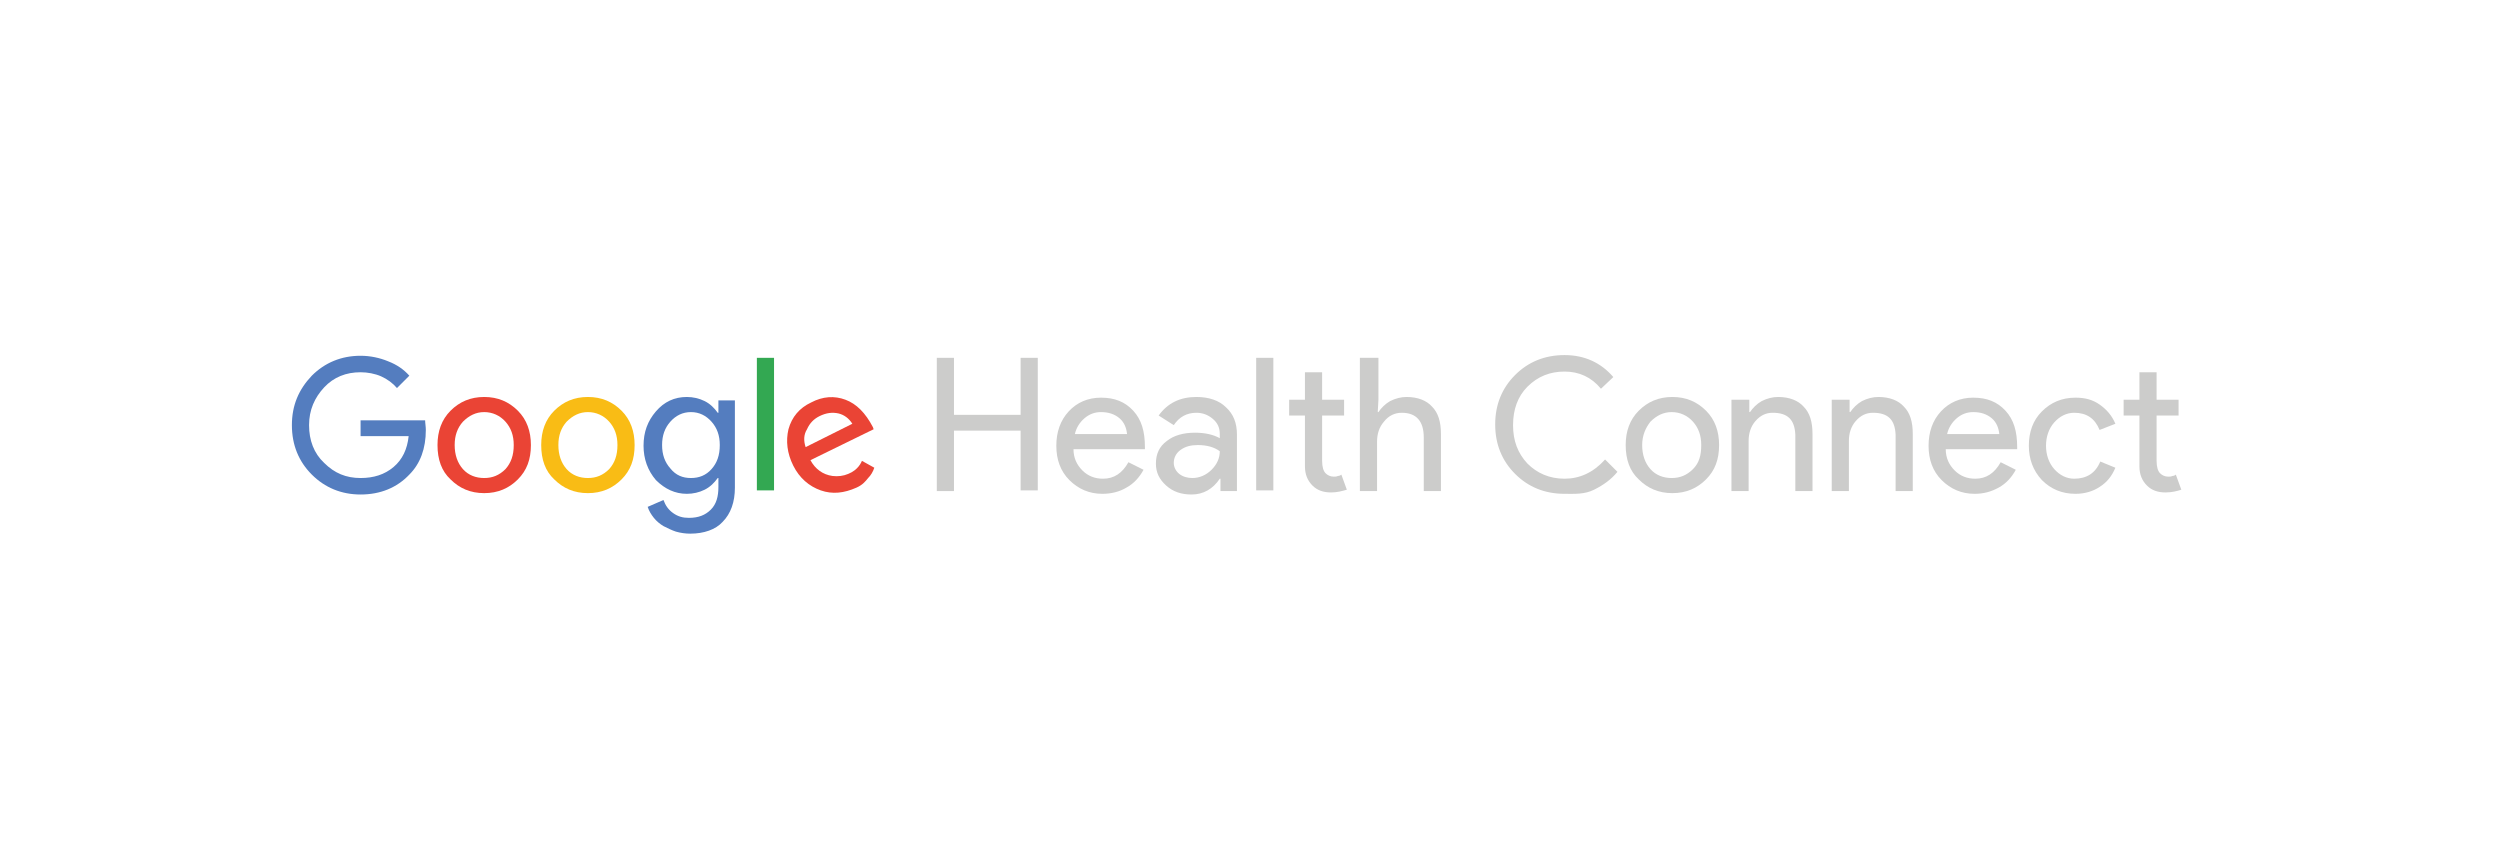
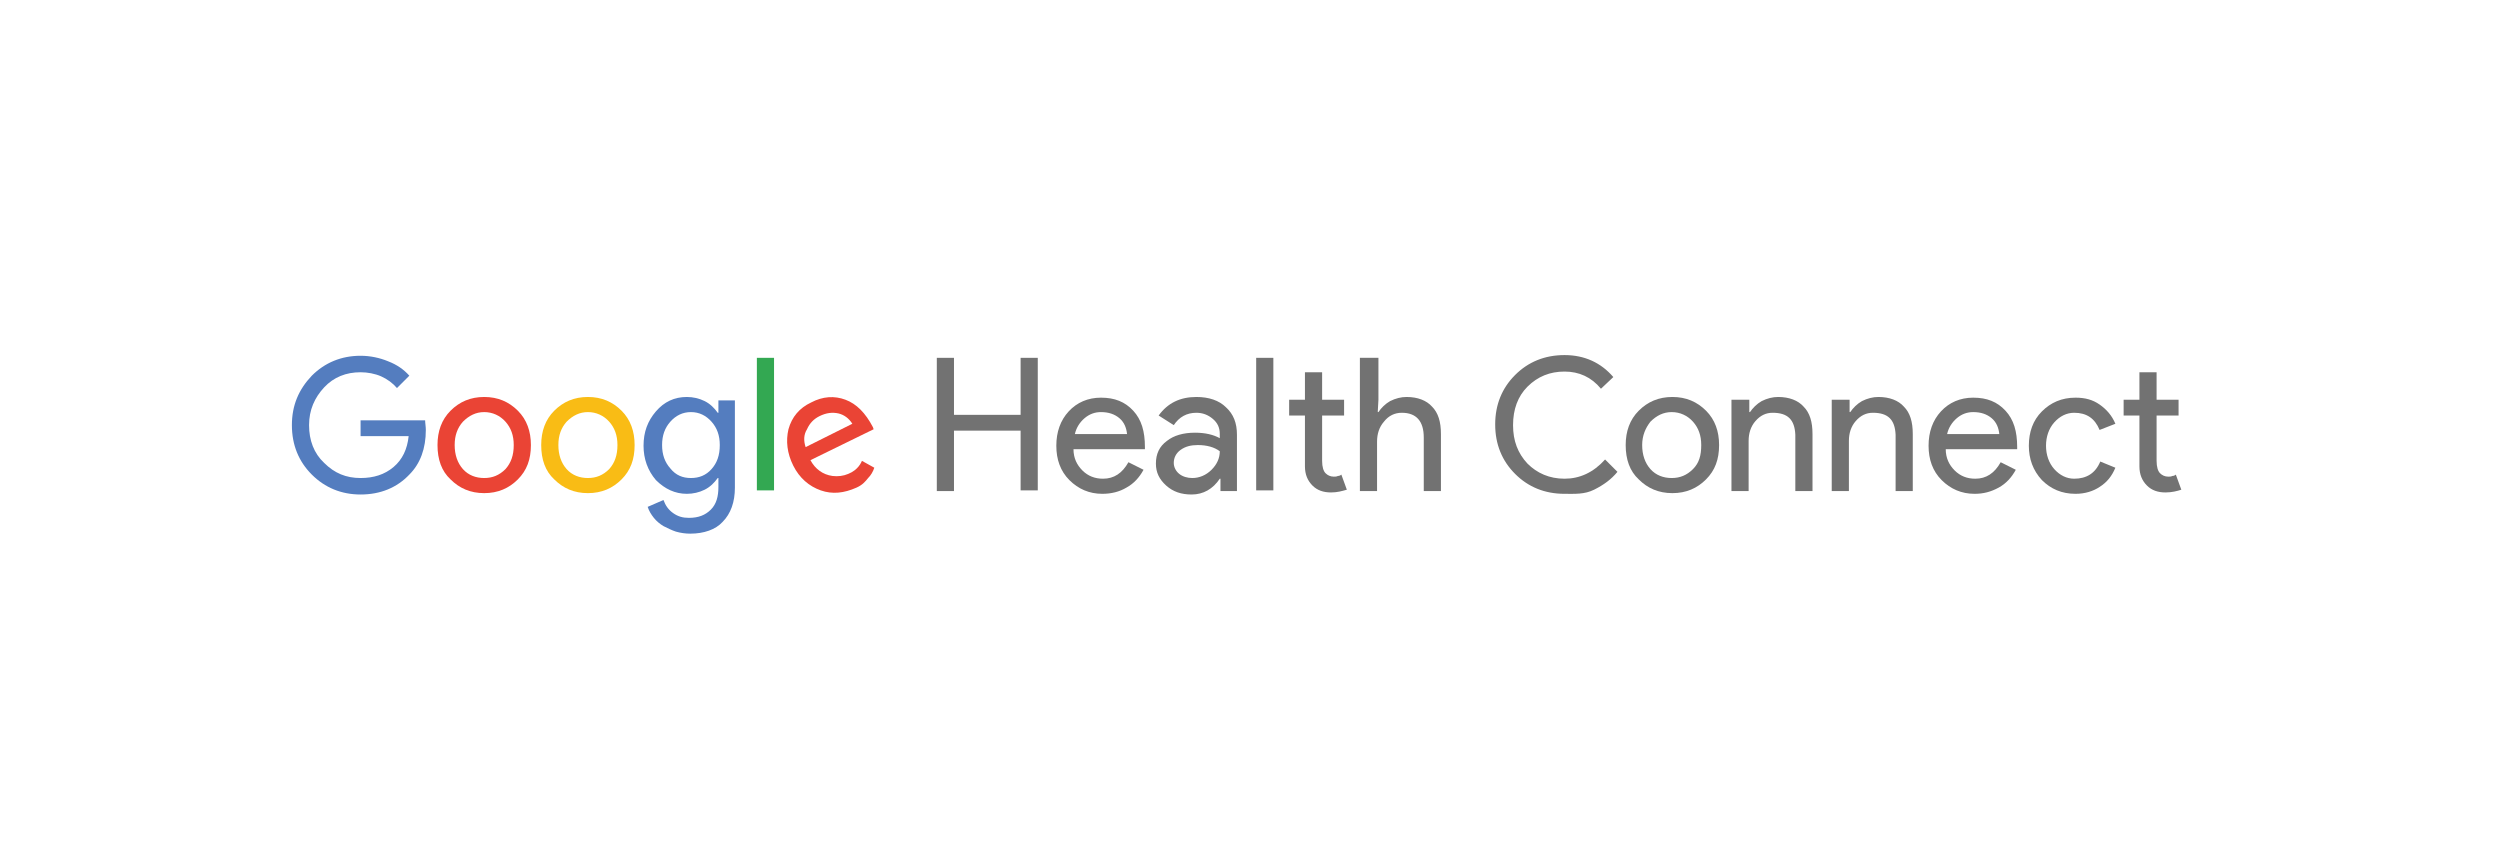
<svg xmlns="http://www.w3.org/2000/svg" version="1.1" id="Layer_1" x="0px" y="0px" viewBox="0 0 364 124" style="enable-background:new 0 0 364 124;" xml:space="preserve">
  <style type="text/css">
	.st0{fill:none;}
	.st1{fill:#547DBF;}
	.st2{fill:#EA4435;}
	.st3{fill:#F9BC15;}
	.st4{fill:#33A852;}
- 	.st5{fill:#CCCCCB;}
+ 	.st5{fill:#727272;}
</style>
  <rect class="st0" width="364" height="123" />
  <g>
-     <path class="st1" d="M62,62.6c0,2.7-0.8,4.9-2.4,6.5c-1.8,1.9-4.2,2.9-7.1,2.9c-2.8,0-5.2-1-7.1-2.9s-2.9-4.3-2.9-7.2   s1-5.2,2.9-7.2c1.9-1.9,4.3-2.9,7.1-2.9c1.4,0,2.8,0.3,4,0.8c1.3,0.5,2.3,1.2,3.1,2.1l-1.8,1.8c-0.6-0.7-1.4-1.3-2.3-1.7   c-0.9-0.4-2-0.6-3-0.6c-2.1,0-3.9,0.7-5.3,2.2c-1.4,1.5-2.2,3.3-2.2,5.5s0.7,4.1,2.2,5.5c1.5,1.5,3.2,2.2,5.3,2.2   c1.9,0,3.5-0.5,4.8-1.6c1.3-1.1,2-2.6,2.2-4.5h-7v-2.3h9.4C61.9,61.6,62,62.1,62,62.6z" />
-     <path class="st2" d="M63.7,64.8c0-2,0.6-3.7,1.9-5c1.3-1.3,2.9-2,4.9-2c2,0,3.6,0.7,4.9,2c1.3,1.3,1.9,3,1.9,5c0,2.1-0.6,3.7-1.9,5   c-1.3,1.3-2.9,2-4.9,2c-2,0-3.6-0.7-4.9-2C64.3,68.6,63.7,66.9,63.7,64.8z M66.2,64.8c0,1.4,0.4,2.6,1.2,3.5   c0.8,0.9,1.9,1.3,3.1,1.3c1.2,0,2.2-0.4,3.1-1.3c0.8-0.9,1.2-2,1.2-3.5c0-1.4-0.4-2.5-1.2-3.4c-0.8-0.9-1.9-1.4-3.1-1.4   c-1.2,0-2.2,0.5-3.1,1.4C66.6,62.3,66.2,63.4,66.2,64.8z" />
-     <path class="st3" d="M78.8,64.8c0-2,0.6-3.7,1.9-5c1.3-1.3,2.9-2,4.9-2c2,0,3.6,0.7,4.9,2c1.3,1.3,1.9,3,1.9,5c0,2.1-0.6,3.7-1.9,5   c-1.3,1.3-2.9,2-4.9,2c-2,0-3.6-0.7-4.9-2C79.4,68.6,78.8,66.9,78.8,64.8z M81.3,64.8c0,1.4,0.4,2.6,1.2,3.5   c0.8,0.9,1.9,1.3,3.1,1.3c1.2,0,2.2-0.4,3.1-1.3c0.8-0.9,1.2-2,1.2-3.5c0-1.4-0.4-2.5-1.2-3.4c-0.8-0.9-1.9-1.4-3.1-1.4   c-1.2,0-2.2,0.5-3.1,1.4C81.7,62.3,81.3,63.4,81.3,64.8z" />
-     <path class="st1" d="M100.5,77.7c-0.7,0-1.4-0.1-2.1-0.3c-0.6-0.2-1.2-0.5-1.8-0.8c-0.5-0.3-1-0.7-1.4-1.2c-0.4-0.5-0.7-1-0.9-1.6   l2.3-1c0.3,0.8,0.7,1.4,1.4,1.9c0.7,0.5,1.4,0.7,2.3,0.7c1.4,0,2.4-0.4,3.2-1.2c0.8-0.8,1.1-1.9,1.1-3.3v-1.3h-0.1   c-0.5,0.7-1.1,1.3-1.9,1.7s-1.7,0.6-2.6,0.6c-1.7,0-3.2-0.7-4.5-2c-1.2-1.4-1.8-3.1-1.8-5c0-2,0.6-3.6,1.8-5   c1.2-1.4,2.7-2.1,4.5-2.1c0.9,0,1.8,0.2,2.6,0.6c0.8,0.4,1.4,1,1.9,1.7h0.1v-1.8h2.4v12.7c0,2.1-0.6,3.8-1.8,5   C104.2,77.1,102.5,77.7,100.5,77.7z M100.6,69.6c1.2,0,2.2-0.4,3-1.3c0.8-0.9,1.2-2,1.2-3.5c0-1.4-0.4-2.5-1.2-3.4   c-0.8-0.9-1.8-1.4-3-1.4c-1.2,0-2.2,0.5-3,1.4c-0.8,0.9-1.2,2-1.2,3.4c0,1.4,0.4,2.5,1.2,3.4C98.4,69.2,99.4,69.6,100.6,69.6z" />
+     <path class="st1" d="M62,62.6c0,2.7-0.8,4.9-2.4,6.5C57.8,71,55.4,72,52.5,72c-2.8,0-5.2-1-7.1-2.9s-2.9-4.3-2.9-7.2s1-5.2,2.9-7.2   c1.9-1.9,4.3-2.9,7.1-2.9c1.4,0,2.8,0.3,4,0.8c1.3,0.5,2.3,1.2,3.1,2.1l-1.8,1.8c-0.6-0.7-1.4-1.3-2.3-1.7c-0.9-0.4-2-0.6-3-0.6   c-2.1,0-3.9,0.7-5.3,2.2c-1.4,1.5-2.2,3.3-2.2,5.5c0,2.2,0.7,4.1,2.2,5.5c1.5,1.5,3.2,2.2,5.3,2.2c1.9,0,3.5-0.5,4.8-1.6   s2-2.6,2.2-4.5h-7v-2.3h9.4C61.9,61.6,62,62.1,62,62.6z" />
+     <path class="st2" d="M63.7,64.8c0-2,0.6-3.7,1.9-5c1.3-1.3,2.9-2,4.9-2s3.6,0.7,4.9,2s1.9,3,1.9,5c0,2.1-0.6,3.7-1.9,5   s-2.9,2-4.9,2s-3.6-0.7-4.9-2C64.3,68.6,63.7,66.9,63.7,64.8z M66.2,64.8c0,1.4,0.4,2.6,1.2,3.5c0.8,0.9,1.9,1.3,3.1,1.3   s2.2-0.4,3.1-1.3c0.8-0.9,1.2-2,1.2-3.5c0-1.4-0.4-2.5-1.2-3.4c-0.8-0.9-1.9-1.4-3.1-1.4s-2.2,0.5-3.1,1.4   C66.6,62.3,66.2,63.4,66.2,64.8z" />
+     <path class="st3" d="M78.8,64.8c0-2,0.6-3.7,1.9-5s2.9-2,4.9-2s3.6,0.7,4.9,2s1.9,3,1.9,5c0,2.1-0.6,3.7-1.9,5s-2.9,2-4.9,2   s-3.6-0.7-4.9-2C79.4,68.6,78.8,66.9,78.8,64.8z M81.3,64.8c0,1.4,0.4,2.6,1.2,3.5c0.8,0.9,1.9,1.3,3.1,1.3s2.2-0.4,3.1-1.3   c0.8-0.9,1.2-2,1.2-3.5c0-1.4-0.4-2.5-1.2-3.4c-0.8-0.9-1.9-1.4-3.1-1.4s-2.2,0.5-3.1,1.4C81.7,62.3,81.3,63.4,81.3,64.8z" />
+     <path class="st1" d="M100.5,77.7c-0.7,0-1.4-0.1-2.1-0.3c-0.6-0.2-1.2-0.5-1.8-0.8c-0.5-0.3-1-0.7-1.4-1.2s-0.7-1-0.9-1.6l2.3-1   c0.3,0.8,0.7,1.4,1.4,1.9c0.7,0.5,1.4,0.7,2.3,0.7c1.4,0,2.4-0.4,3.2-1.2c0.8-0.8,1.1-1.9,1.1-3.3v-1.3h-0.1   c-0.5,0.7-1.1,1.3-1.9,1.7s-1.7,0.6-2.6,0.6c-1.7,0-3.2-0.7-4.5-2c-1.2-1.4-1.8-3.1-1.8-5c0-2,0.6-3.6,1.8-5   c1.2-1.4,2.7-2.1,4.5-2.1c0.9,0,1.8,0.2,2.6,0.6c0.8,0.4,1.4,1,1.9,1.7h0.1v-1.8h2.4V71c0,2.1-0.6,3.8-1.8,5   C104.2,77.1,102.5,77.7,100.5,77.7z M100.6,69.6c1.2,0,2.2-0.4,3-1.3s1.2-2,1.2-3.5c0-1.4-0.4-2.5-1.2-3.4c-0.8-0.9-1.8-1.4-3-1.4   s-2.2,0.5-3,1.4s-1.2,2-1.2,3.4s0.4,2.5,1.2,3.4C98.4,69.2,99.4,69.6,100.6,69.6z" />
    <path class="st4" d="M112.7,52.1v19.3h-2.5V52.1H112.7z" />
-     <path class="st2" d="M124.7,71c-1.8,0.8-3.5,1-5.2,0.4c-1.7-0.6-3.1-1.8-4-3.6c-0.9-1.8-1.1-3.6-0.7-5.3c0.5-1.8,1.6-3.1,3.3-3.9   c1.7-0.9,3.4-1,5-0.4s2.9,1.9,4,4l0.1,0.3L118,67c0.7,1.3,1.8,2.1,3.2,2.3c0.8,0.1,1.6,0,2.3-0.3c1.5-0.6,1.9-1.7,2-1.9l1.8,1   c-0.2,0.6-0.5,1.1-0.9,1.5C126,70.1,125.6,70.6,124.7,71z M117.3,65.1l6.8-3.4c-0.5-0.8-1.2-1.3-2-1.5c-0.9-0.2-1.8-0.1-2.8,0.4   c-0.8,0.4-1.4,1-1.8,1.9C117,63.3,117,64.2,117.3,65.1z" />
+     <path class="st2" d="M124.7,71c-1.8,0.8-3.5,1-5.2,0.4s-3.1-1.8-4-3.6c-0.9-1.8-1.1-3.6-0.7-5.3c0.5-1.8,1.6-3.1,3.3-3.9   c1.7-0.9,3.4-1,5-0.4s2.9,1.9,4,4l0.1,0.3L118,67c0.7,1.3,1.8,2.1,3.2,2.3c0.8,0.1,1.6,0,2.3-0.3c1.5-0.6,1.9-1.7,2-1.9l1.8,1   c-0.2,0.6-0.5,1.1-0.9,1.5C126,70.1,125.6,70.6,124.7,71z M117.3,65.1l6.8-3.4c-0.5-0.8-1.2-1.3-2-1.5c-0.9-0.2-1.8-0.1-2.8,0.4   c-0.8,0.4-1.4,1-1.8,1.9C117,63.3,117,64.2,117.3,65.1z" />
    <path class="st5" d="M138.9,71.5h-2.5V52.1h2.5v8.3h9.7v-8.3h2.5v19.3h-2.5v-8.7h-9.7V71.5z" />
-     <path class="st5" d="M160.5,71.9c-1.9,0-3.5-0.7-4.8-2c-1.3-1.3-1.9-3-1.9-5c0-2,0.6-3.7,1.8-5s2.8-2,4.7-2c2,0,3.5,0.6,4.7,1.9   s1.7,3,1.7,5.3l0,0.3h-10.4c0,1.3,0.5,2.3,1.3,3.1c0.8,0.8,1.8,1.2,3,1.2c1.6,0,2.8-0.8,3.7-2.4l2.2,1.1c-0.6,1.1-1.4,2-2.5,2.6   C163,71.6,161.8,71.9,160.5,71.9z M156.5,63.2h7.6c-0.1-0.9-0.4-1.7-1.1-2.3c-0.7-0.6-1.6-0.9-2.7-0.9c-0.9,0-1.7,0.3-2.4,0.9   C157.2,61.5,156.7,62.3,156.5,63.2z" />
-     <path class="st5" d="M174.2,57.8c1.8,0,3.3,0.5,4.3,1.5c1.1,1,1.6,2.3,1.6,4v8.2h-2.4v-1.8h-0.1c-1,1.5-2.4,2.3-4.1,2.3   c-1.5,0-2.7-0.4-3.7-1.3c-1-0.9-1.5-1.9-1.5-3.2c0-1.4,0.5-2.5,1.6-3.3c1-0.8,2.4-1.2,4.1-1.2c1.5,0,2.7,0.3,3.6,0.8v-0.6   c0-0.9-0.3-1.6-1-2.2s-1.5-0.9-2.4-0.9c-1.4,0-2.5,0.6-3.3,1.8l-2.2-1.4C170,58.7,171.8,57.8,174.2,57.8z M170.9,67.4   c0,0.6,0.3,1.2,0.8,1.6c0.5,0.4,1.2,0.6,1.9,0.6c1,0,2-0.4,2.8-1.2c0.8-0.8,1.2-1.7,1.2-2.7c-0.8-0.6-1.9-0.9-3.2-0.9   c-1,0-1.8,0.2-2.5,0.7S170.9,66.7,170.9,67.4z" />
+     <path class="st5" d="M160.5,71.9c-1.9,0-3.5-0.7-4.8-2s-1.9-3-1.9-5s0.6-3.7,1.8-5s2.8-2,4.7-2c2,0,3.5,0.6,4.7,1.9s1.7,3,1.7,5.3   v0.3h-10.4c0,1.3,0.5,2.3,1.3,3.1c0.8,0.8,1.8,1.2,3,1.2c1.6,0,2.8-0.8,3.7-2.4l2.2,1.1c-0.6,1.1-1.4,2-2.5,2.6   C163,71.6,161.8,71.9,160.5,71.9z M156.5,63.2h7.6c-0.1-0.9-0.4-1.7-1.1-2.3c-0.7-0.6-1.6-0.9-2.7-0.9c-0.9,0-1.7,0.3-2.4,0.9   C157.2,61.5,156.7,62.3,156.5,63.2z" />
+     <path class="st5" d="M174.2,57.8c1.8,0,3.3,0.5,4.3,1.5c1.1,1,1.6,2.3,1.6,4v8.2h-2.4v-1.8h-0.1c-1,1.5-2.4,2.3-4.1,2.3   c-1.5,0-2.7-0.4-3.7-1.3s-1.5-1.9-1.5-3.2c0-1.4,0.5-2.5,1.6-3.3c1-0.8,2.4-1.2,4.1-1.2c1.5,0,2.7,0.3,3.6,0.8v-0.6   c0-0.9-0.3-1.6-1-2.2s-1.5-0.9-2.4-0.9c-1.4,0-2.5,0.6-3.3,1.8l-2.2-1.4C170,58.7,171.8,57.8,174.2,57.8z M170.9,67.4   c0,0.6,0.3,1.2,0.8,1.6s1.2,0.6,1.9,0.6c1,0,2-0.4,2.8-1.2c0.8-0.8,1.2-1.7,1.2-2.7c-0.8-0.6-1.9-0.9-3.2-0.9c-1,0-1.8,0.2-2.5,0.7   S170.9,66.7,170.9,67.4z" />
    <path class="st5" d="M185.4,52.1v19.3h-2.5V52.1H185.4z" />
-     <path class="st5" d="M193.8,71.7c-1.1,0-2-0.3-2.7-1s-1.1-1.6-1.1-2.8v-7.4h-2.3v-2.3h2.3v-4h2.5v4h3.2v2.3h-3.2v6.6   c0,0.9,0.2,1.5,0.5,1.8c0.3,0.3,0.7,0.5,1.2,0.5c0.2,0,0.4,0,0.6-0.1c0.2,0,0.4-0.1,0.5-0.2l0.8,2.2   C195.4,71.5,194.7,71.7,193.8,71.7z" />
-     <path class="st5" d="M198.2,52.1h2.5v6.1l-0.1,1.8h0.1c0.4-0.6,1-1.2,1.7-1.6c0.8-0.4,1.6-0.6,2.4-0.6c1.6,0,2.9,0.5,3.7,1.4   c0.9,0.9,1.3,2.2,1.3,4v8.3h-2.5v-7.8c0-2.4-1.1-3.6-3.2-3.6c-1,0-1.9,0.4-2.6,1.3c-0.7,0.8-1,1.8-1,2.9v7.2h-2.5V52.1z" />
-     <path class="st5" d="M227.8,71.9c-2.9,0-5.3-1-7.2-2.9c-1.9-1.9-2.9-4.3-2.9-7.2s1-5.3,2.9-7.2c1.9-1.9,4.3-2.9,7.2-2.9   c2.9,0,5.3,1.1,7.1,3.2l-1.8,1.7c-1.4-1.7-3.2-2.5-5.3-2.5c-2.1,0-3.9,0.7-5.4,2.2c-1.4,1.4-2.1,3.3-2.1,5.6c0,2.3,0.7,4.1,2.1,5.6   c1.4,1.4,3.2,2.2,5.4,2.2c2.2,0,4.2-0.9,5.9-2.8l1.8,1.8c-0.9,1.1-2,1.9-3.4,2.6S229.3,71.9,227.8,71.9z" />
-     <path class="st5" d="M236.7,64.8c0-2,0.6-3.7,1.9-5c1.3-1.3,2.9-2,4.9-2s3.6,0.7,4.9,2c1.3,1.3,1.9,3,1.9,5c0,2.1-0.6,3.7-1.9,5   c-1.3,1.3-2.9,2-4.9,2s-3.6-0.7-4.9-2C237.3,68.6,236.7,66.9,236.7,64.8z M239.1,64.8c0,1.4,0.4,2.6,1.2,3.5   c0.8,0.9,1.9,1.3,3.1,1.3c1.2,0,2.2-0.4,3.1-1.3s1.2-2,1.2-3.5c0-1.4-0.4-2.5-1.2-3.4c-0.8-0.9-1.9-1.4-3.1-1.4s-2.2,0.5-3.1,1.4   C239.6,62.3,239.1,63.4,239.1,64.8z" />
-     <path class="st5" d="M252.3,58.2h2.4v1.8h0.1c0.4-0.6,1-1.2,1.7-1.6c0.8-0.4,1.6-0.6,2.4-0.6c1.6,0,2.9,0.5,3.7,1.4   c0.9,0.9,1.3,2.2,1.3,4v8.3h-2.5v-8.2c-0.1-2.2-1.1-3.2-3.3-3.2c-1,0-1.8,0.4-2.5,1.2s-1,1.8-1,2.9v7.3h-2.5V58.2z" />
-     <path class="st5" d="M266.9,58.2h2.4v1.8h0.1c0.4-0.6,1-1.2,1.7-1.6c0.8-0.4,1.6-0.6,2.4-0.6c1.6,0,2.9,0.5,3.7,1.4   c0.9,0.9,1.3,2.2,1.3,4v8.3h-2.5v-8.2c-0.1-2.2-1.1-3.2-3.3-3.2c-1,0-1.8,0.4-2.5,1.2s-1,1.8-1,2.9v7.3h-2.5V58.2z" />
-     <path class="st5" d="M287.5,71.9c-1.9,0-3.5-0.7-4.8-2c-1.3-1.3-1.9-3-1.9-5c0-2,0.6-3.7,1.8-5s2.8-2,4.7-2c2,0,3.5,0.6,4.7,1.9   s1.7,3,1.7,5.3l0,0.3h-10.4c0,1.3,0.5,2.3,1.3,3.1s1.8,1.2,3,1.2c1.6,0,2.8-0.8,3.7-2.4l2.2,1.1c-0.6,1.1-1.4,2-2.5,2.6   S288.8,71.9,287.5,71.9z M283.5,63.2h7.6c-0.1-0.9-0.4-1.7-1.1-2.3s-1.6-0.9-2.7-0.9c-0.9,0-1.7,0.3-2.4,0.9S283.7,62.3,283.5,63.2   z" />
-     <path class="st5" d="M302.2,71.9c-2,0-3.6-0.7-4.9-2c-1.3-1.4-1.9-3.1-1.9-5c0-2,0.6-3.7,1.9-5c1.3-1.3,2.9-2,4.9-2   c1.4,0,2.5,0.3,3.5,1c1,0.7,1.8,1.6,2.3,2.8l-2.3,0.9c-0.7-1.7-1.9-2.5-3.7-2.5c-1.1,0-2.1,0.5-2.9,1.4c-0.8,0.9-1.2,2.1-1.2,3.4   s0.4,2.5,1.2,3.4c0.8,0.9,1.8,1.4,2.9,1.4c1.8,0,3.1-0.8,3.8-2.5l2.2,0.9c-0.5,1.2-1.2,2.1-2.3,2.8   C304.8,71.5,303.6,71.9,302.2,71.9z" />
-     <path class="st5" d="M315.3,71.7c-1.1,0-2-0.3-2.7-1s-1.1-1.6-1.1-2.8v-7.4h-2.3v-2.3h2.3v-4h2.5v4h3.2v2.3H314v6.6   c0,0.9,0.2,1.5,0.5,1.8c0.3,0.3,0.7,0.5,1.2,0.5c0.2,0,0.4,0,0.6-0.1c0.2,0,0.4-0.1,0.5-0.2l0.8,2.2   C317,71.5,316.2,71.7,315.3,71.7z" />
+     <path class="st5" d="M193.8,71.7c-1.1,0-2-0.3-2.7-1s-1.1-1.6-1.1-2.8v-7.4h-2.3v-2.3h2.3v-4h2.5v4h3.2v2.3h-3.2v6.6   c0,0.9,0.2,1.5,0.5,1.8s0.7,0.5,1.2,0.5c0.2,0,0.4,0,0.6-0.1c0.2,0,0.4-0.1,0.5-0.2l0.8,2.2C195.4,71.5,194.7,71.7,193.8,71.7z" />
+     <path class="st5" d="M198.2,52.1h2.5v6.1l-0.1,1.8h0.1c0.4-0.6,1-1.2,1.7-1.6c0.8-0.4,1.6-0.6,2.4-0.6c1.6,0,2.9,0.5,3.7,1.4   c0.9,0.9,1.3,2.2,1.3,4v8.3h-2.5v-7.8c0-2.4-1.1-3.6-3.2-3.6c-1,0-1.9,0.4-2.6,1.3c-0.7,0.8-1,1.8-1,2.9v7.2H198V52.1H198.2z" />
+     <path class="st5" d="M227.8,71.9c-2.9,0-5.3-1-7.2-2.9s-2.9-4.3-2.9-7.2s1-5.3,2.9-7.2s4.3-2.9,7.2-2.9s5.3,1.1,7.1,3.2l-1.8,1.7   c-1.4-1.7-3.2-2.5-5.3-2.5s-3.9,0.7-5.4,2.2c-1.4,1.4-2.1,3.3-2.1,5.6s0.7,4.1,2.1,5.6c1.4,1.4,3.2,2.2,5.4,2.2s4.2-0.9,5.9-2.8   l1.8,1.8c-0.9,1.1-2,1.9-3.4,2.6S229.3,71.9,227.8,71.9z" />
+     <path class="st5" d="M236.7,64.8c0-2,0.6-3.7,1.9-5c1.3-1.3,2.9-2,4.9-2s3.6,0.7,4.9,2c1.3,1.3,1.9,3,1.9,5c0,2.1-0.6,3.7-1.9,5   c-1.3,1.3-2.9,2-4.9,2s-3.6-0.7-4.9-2C237.3,68.6,236.7,66.9,236.7,64.8z M239.1,64.8c0,1.4,0.4,2.6,1.2,3.5s1.9,1.3,3.1,1.3   c1.2,0,2.2-0.4,3.1-1.3s1.2-2,1.2-3.5c0-1.4-0.4-2.5-1.2-3.4s-1.9-1.4-3.1-1.4s-2.2,0.5-3.1,1.4C239.6,62.3,239.1,63.4,239.1,64.8z   " />
+     <path class="st5" d="M252.3,58.2h2.4V60h0.1c0.4-0.6,1-1.2,1.7-1.6c0.8-0.4,1.6-0.6,2.4-0.6c1.6,0,2.9,0.5,3.7,1.4   c0.9,0.9,1.3,2.2,1.3,4v8.3h-2.5v-8.2c-0.1-2.2-1.1-3.2-3.3-3.2c-1,0-1.8,0.4-2.5,1.2s-1,1.8-1,2.9v7.3h-2.5V58.2H252.3z" />
+     <path class="st5" d="M266.9,58.2h2.4V60h0.1c0.4-0.6,1-1.2,1.7-1.6c0.8-0.4,1.6-0.6,2.4-0.6c1.6,0,2.9,0.5,3.7,1.4   c0.9,0.9,1.3,2.2,1.3,4v8.3H276v-8.2c-0.1-2.2-1.1-3.2-3.3-3.2c-1,0-1.8,0.4-2.5,1.2s-1,1.8-1,2.9v7.3h-2.5V58.2H266.9z" />
+     <path class="st5" d="M287.5,71.9c-1.9,0-3.5-0.7-4.8-2s-1.9-3-1.9-5s0.6-3.7,1.8-5s2.8-2,4.7-2c2,0,3.5,0.6,4.7,1.9s1.7,3,1.7,5.3   v0.3h-10.4c0,1.3,0.5,2.3,1.3,3.1s1.8,1.2,3,1.2c1.6,0,2.8-0.8,3.7-2.4l2.2,1.1c-0.6,1.1-1.4,2-2.5,2.6S288.8,71.9,287.5,71.9z    M283.5,63.2h7.6c-0.1-0.9-0.4-1.7-1.1-2.3s-1.6-0.9-2.7-0.9c-0.9,0-1.7,0.3-2.4,0.9S283.7,62.3,283.5,63.2z" />
+     <path class="st5" d="M302.2,71.9c-2,0-3.6-0.7-4.9-2c-1.3-1.4-1.9-3.1-1.9-5c0-2,0.6-3.7,1.9-5s2.9-2,4.9-2c1.4,0,2.5,0.3,3.5,1   s1.8,1.6,2.3,2.8l-2.3,0.9c-0.7-1.7-1.9-2.5-3.7-2.5c-1.1,0-2.1,0.5-2.9,1.4s-1.2,2.1-1.2,3.4c0,1.3,0.4,2.5,1.2,3.4   c0.8,0.9,1.8,1.4,2.9,1.4c1.8,0,3.1-0.8,3.8-2.5l2.2,0.9c-0.5,1.2-1.2,2.1-2.3,2.8C304.8,71.5,303.6,71.9,302.2,71.9z" />
+     <path class="st5" d="M315.3,71.7c-1.1,0-2-0.3-2.7-1s-1.1-1.6-1.1-2.8v-7.4h-2.3v-2.3h2.3v-4h2.5v4h3.2v2.3H314v6.6   c0,0.9,0.2,1.5,0.5,1.8s0.7,0.5,1.2,0.5c0.2,0,0.4,0,0.6-0.1c0.2,0,0.4-0.1,0.5-0.2l0.8,2.2C317,71.5,316.2,71.7,315.3,71.7z" />
  </g>
</svg>
